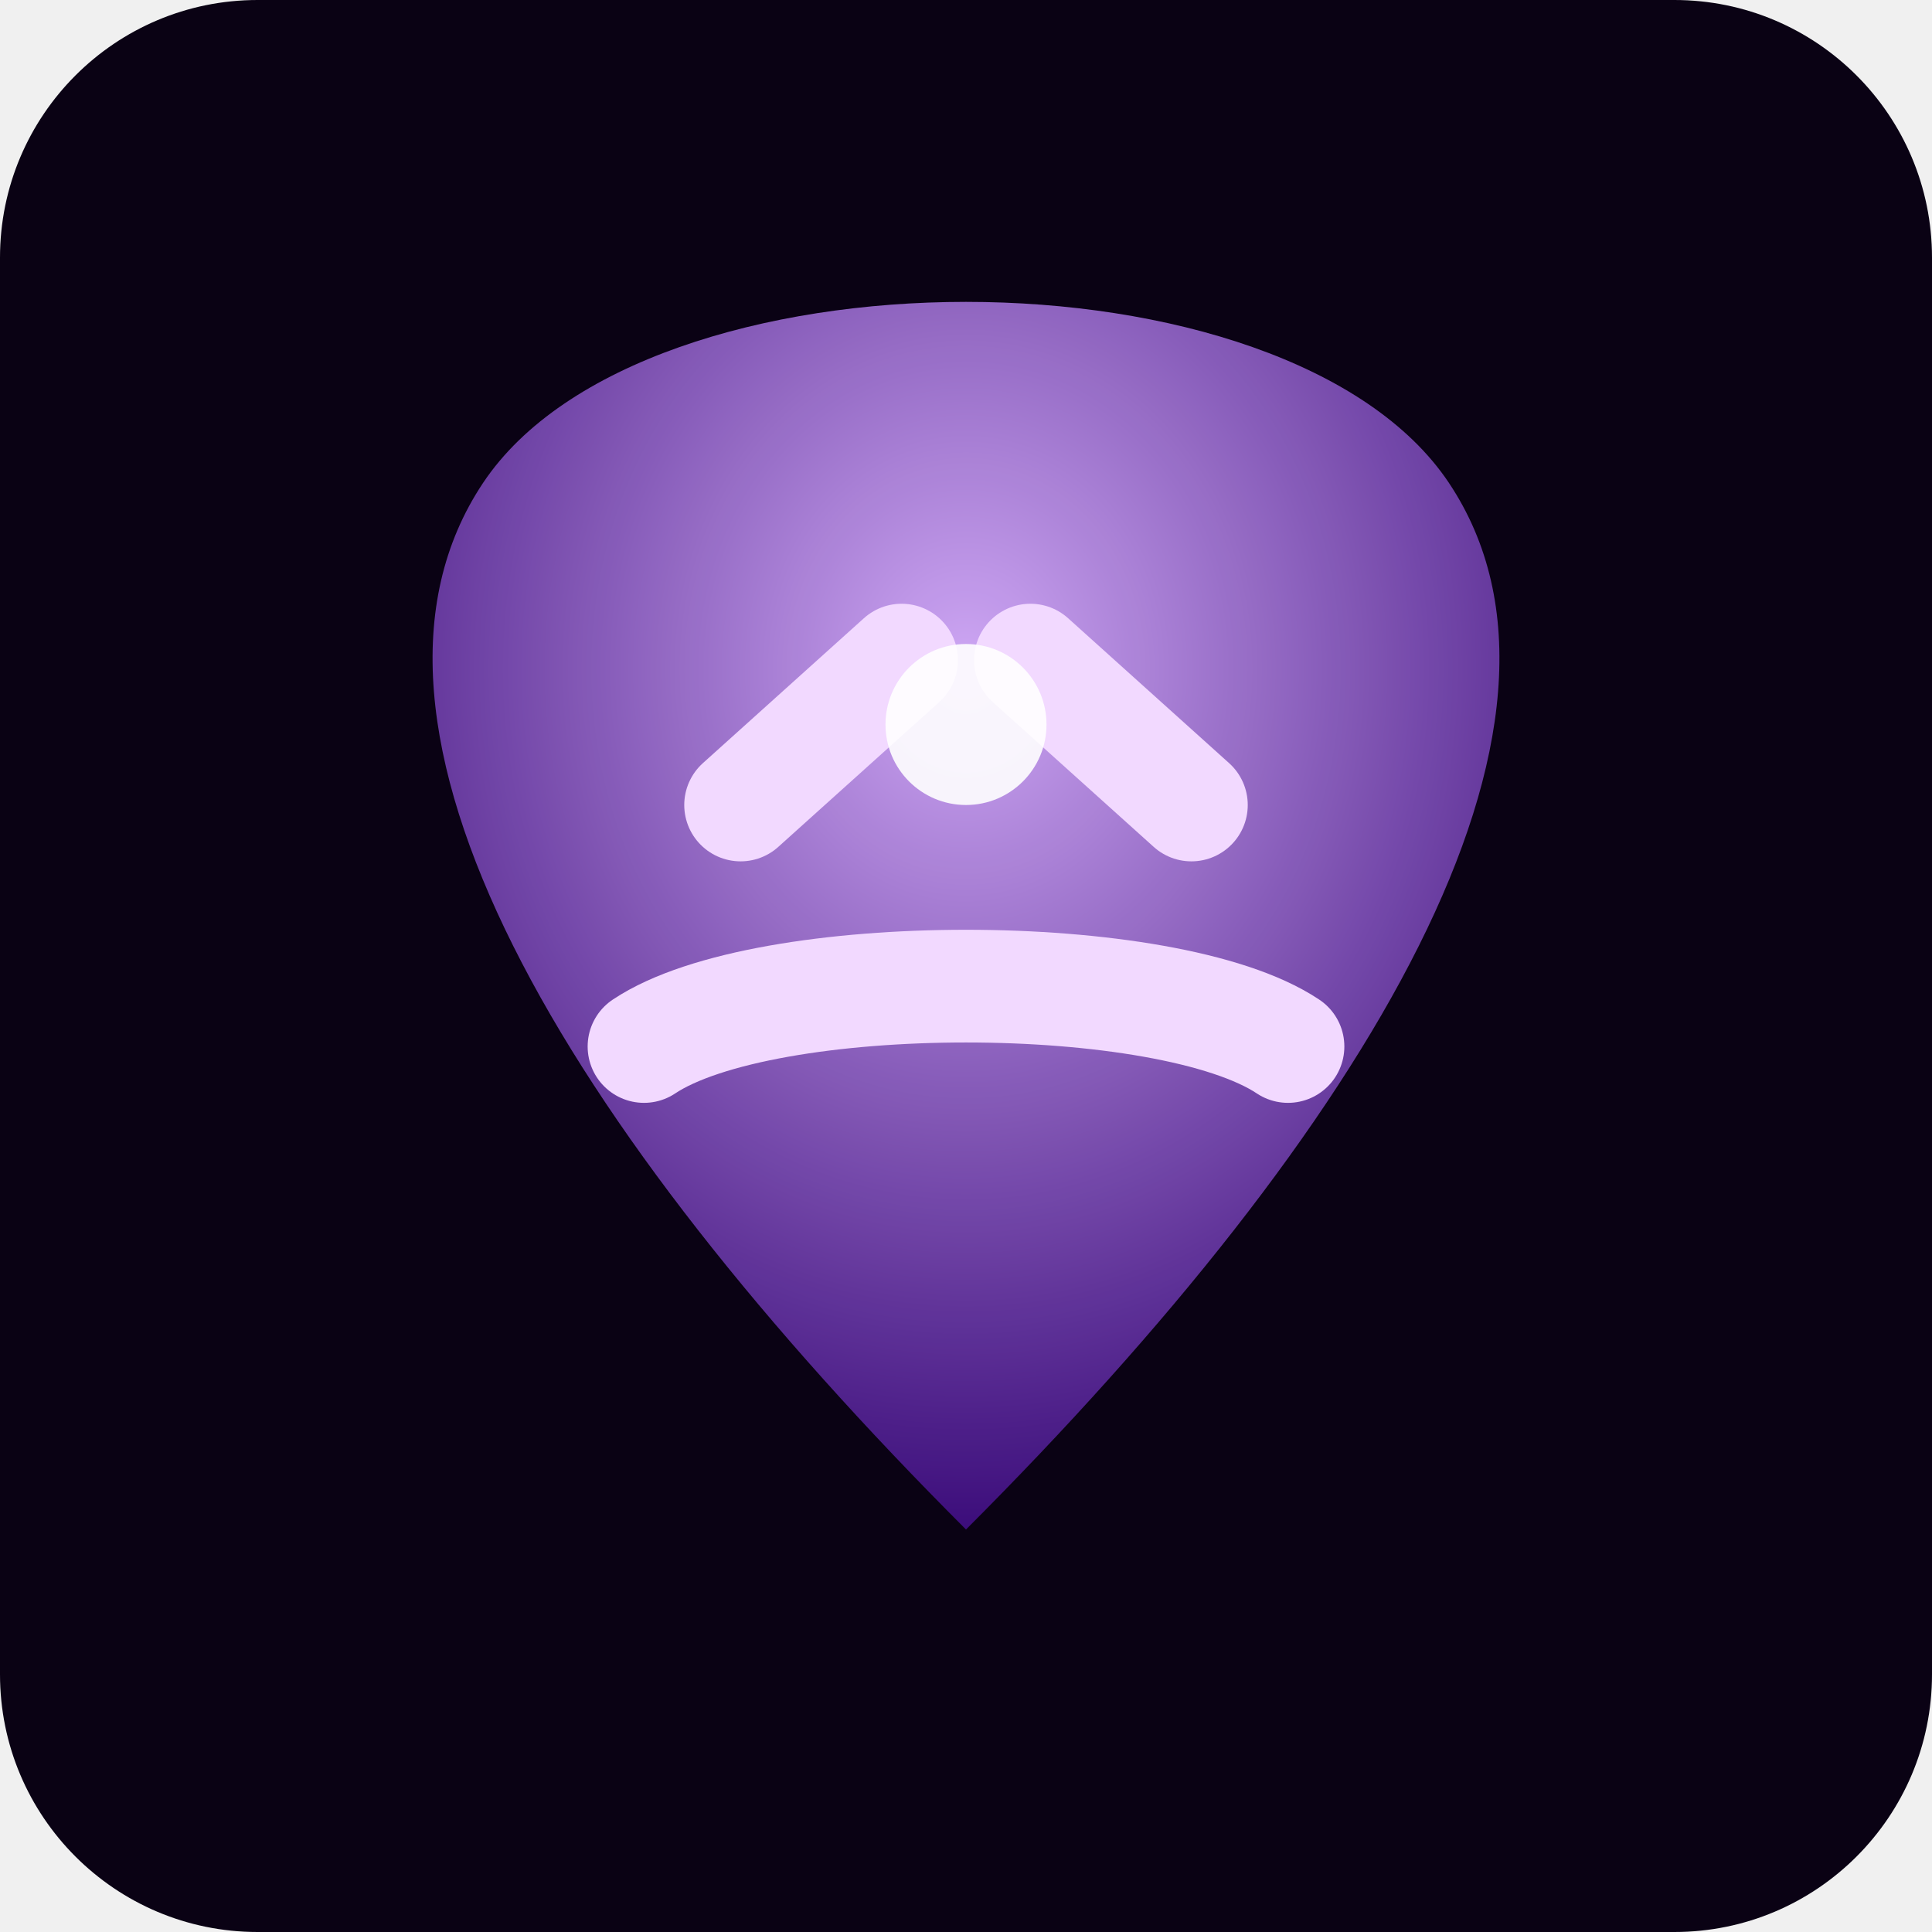
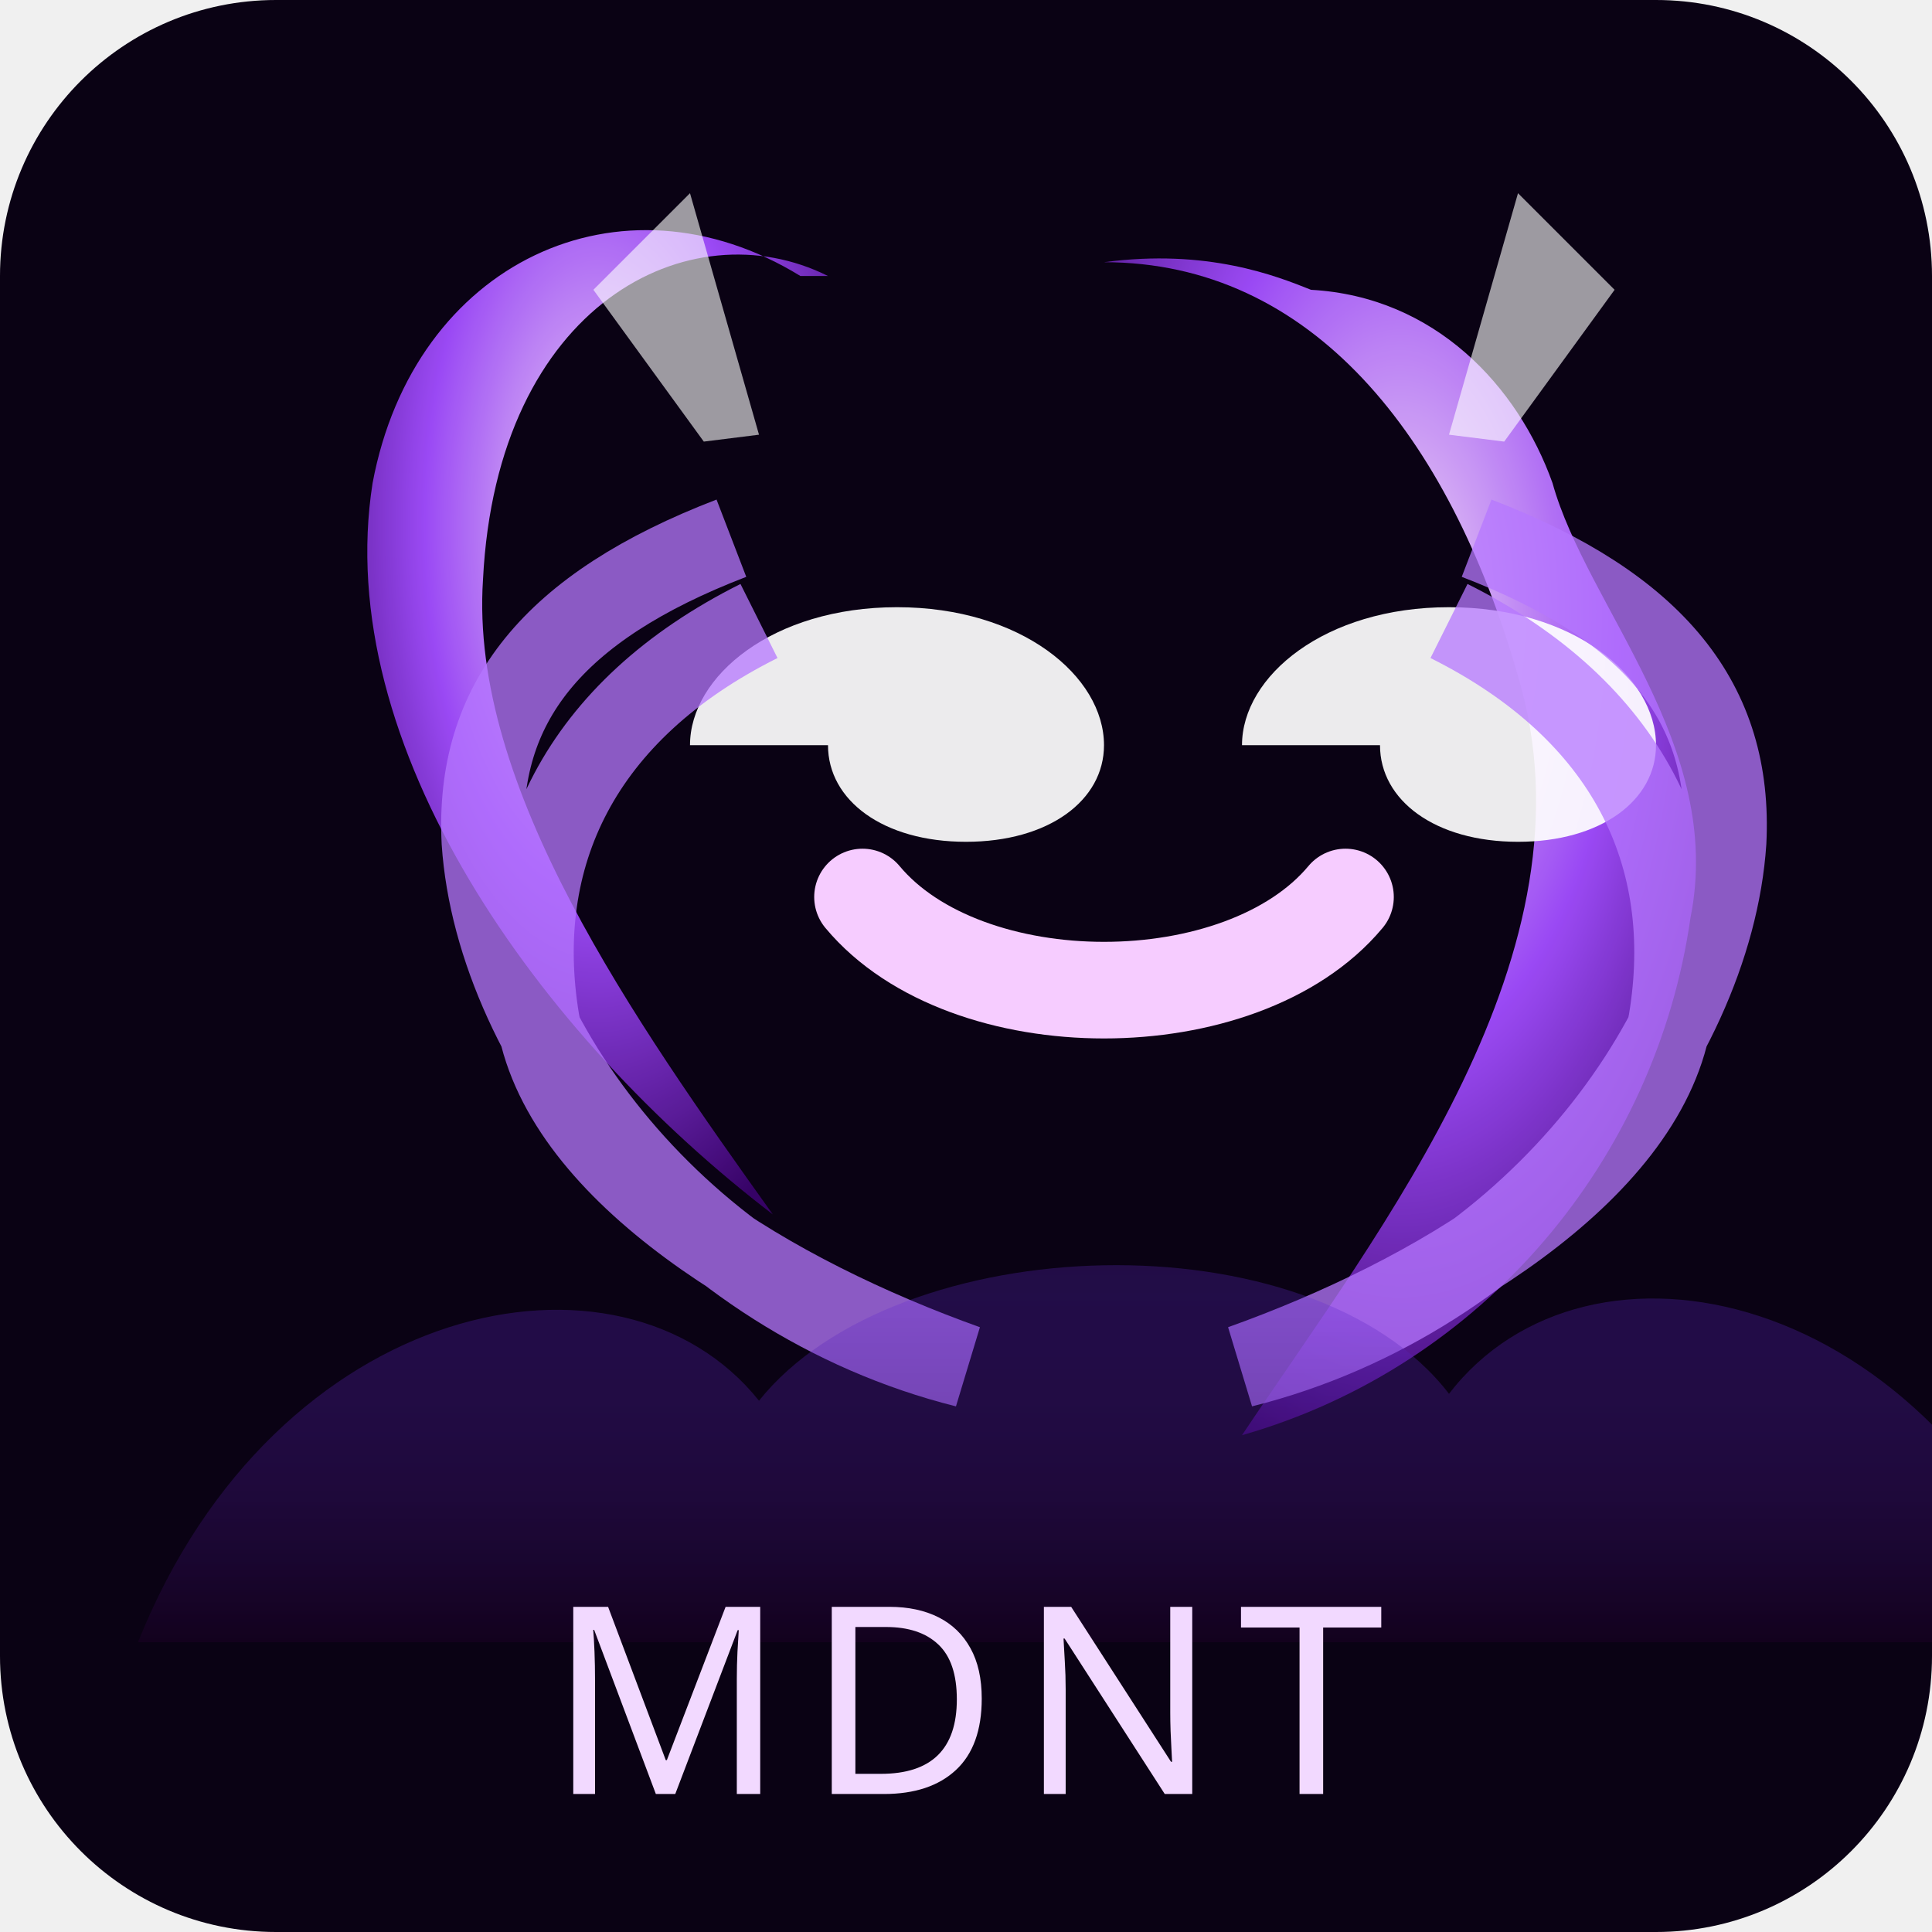
- <svg xmlns="http://www.w3.org/2000/svg" viewBox="0 0 240 240" role="img" aria-label="MDNT Crafting logo">
+ <svg xmlns="http://www.w3.org/2000/svg" viewBox="0 0 280 280" role="img" aria-label="MDNT Crafting logo">
  <defs>
-     <radialGradient id="grad" cx="50%" cy="30%" r="70%">
-       <stop offset="0%" stop-color="#d8afff" />
-       <stop offset="100%" stop-color="#3e0d7f" />
+     <radialGradient id="purpleGlow" cx="50%" cy="30%" r="75%">
+       <stop offset="0%" stop-color="#f9e1ff" />
+       <stop offset="50%" stop-color="#a24dff" />
+       <stop offset="100%" stop-color="#39026a" />
    </radialGradient>
+     <linearGradient id="shadow" x1="0%" y1="0%" x2="0%" y2="100%">
+       <stop offset="0%" stop-color="#6b2fe2" stop-opacity="0.35" />
+       <stop offset="100%" stop-color="#1a0025" stop-opacity="0.75" />
+     </linearGradient>
  </defs>
-   <rect width="240" height="240" rx="32" fill="#0a0214" />
-   <path d="M60 60 C80 30 160 30 180 60 C200 90 170 140 120 190 C70 140 40 90 60 60 Z" fill="url(#grad)" opacity="0.95" />
-   <path d="M80 130 C95 120 145 120 160 130" fill="none" stroke="#f2d9ff" stroke-width="14" stroke-linecap="round" />
-   <path d="M92 100 L112 82 M148 100 L128 82" fill="none" stroke="#f2d9ff" stroke-width="14" stroke-linecap="round" />
-   <circle cx="120" cy="90" r="10" fill="#fff" opacity="0.9" />
+   <rect width="280" height="280" rx="40" fill="#0a0214" />
+   <g transform="translate(20 18)">
+     <path d="M140 20 C170 20 190 45 200 80 C212 120 180 160 160 190 C195 180 220 150 225 115 C230 90 210 70 205 52 C200 38 188 25 170 24 C165 22 155 18 140 20 Z" fill="url(#purpleGlow)" opacity="0.95" />
+     <path d="M100 22 C80 12 52 26 50 66 C48 96 72 130 92 158 C58 132 28 90 34 52 C40 20 70 6 96 22 Z" fill="url(#purpleGlow)" opacity="0.95" />
+     <path d="M80 90 C80 80 92 70 110 70 C128 70 140 80 140 90 C140 98 132 104 120 104 C108 104 100 98 100 90 Z" fill="#ffffff" opacity="0.92" />
+     <path d="M160 90 C160 80 172 70 190 70 C208 70 220 80 220 90 C220 98 212 104 200 104 C188 104 180 98 180 90 Z" fill="#ffffff" opacity="0.92" />
+     <path d="M105 112 C120 130 160 130 175 112" fill="none" stroke="#f6ccff" stroke-width="14" stroke-linecap="round" />
+     <path d="M90 72 C64 85 54 106 58 130 C62 152 92 170 120 180 C80 170 52 134 50 104 C49 84 60 70 86 60" fill="none" stroke="#b577ff" stroke-width="12" opacity="0.75" />
+     <path d="M190 72 C216 85 226 106 222 130 C218 152 188 170 160 180 C200 170 228 134 230 104 C231 84 220 70 194 60" fill="none" stroke="#b577ff" stroke-width="12" opacity="0.75" />
+     <path d="M90 45 L80 10 L66 24 L82 46" fill="#fff" opacity="0.6" />
+     <path d="M190 45 L200 10 L214 24 L198 46" fill="#fff" opacity="0.6" />
+     <path d="M0 220 C20 170 70 160 90 185 C110 160 170 158 190 184 C210 158 260 168 280 220" fill="url(#shadow)" opacity="0.7" />
+   </g>
+   <text x="140" y="260" text-anchor="middle" font-family="Chakra Petch, sans-serif" font-size="38" fill="#f2d9ff" letter-spacing="3">MDNT</text>
</svg>
